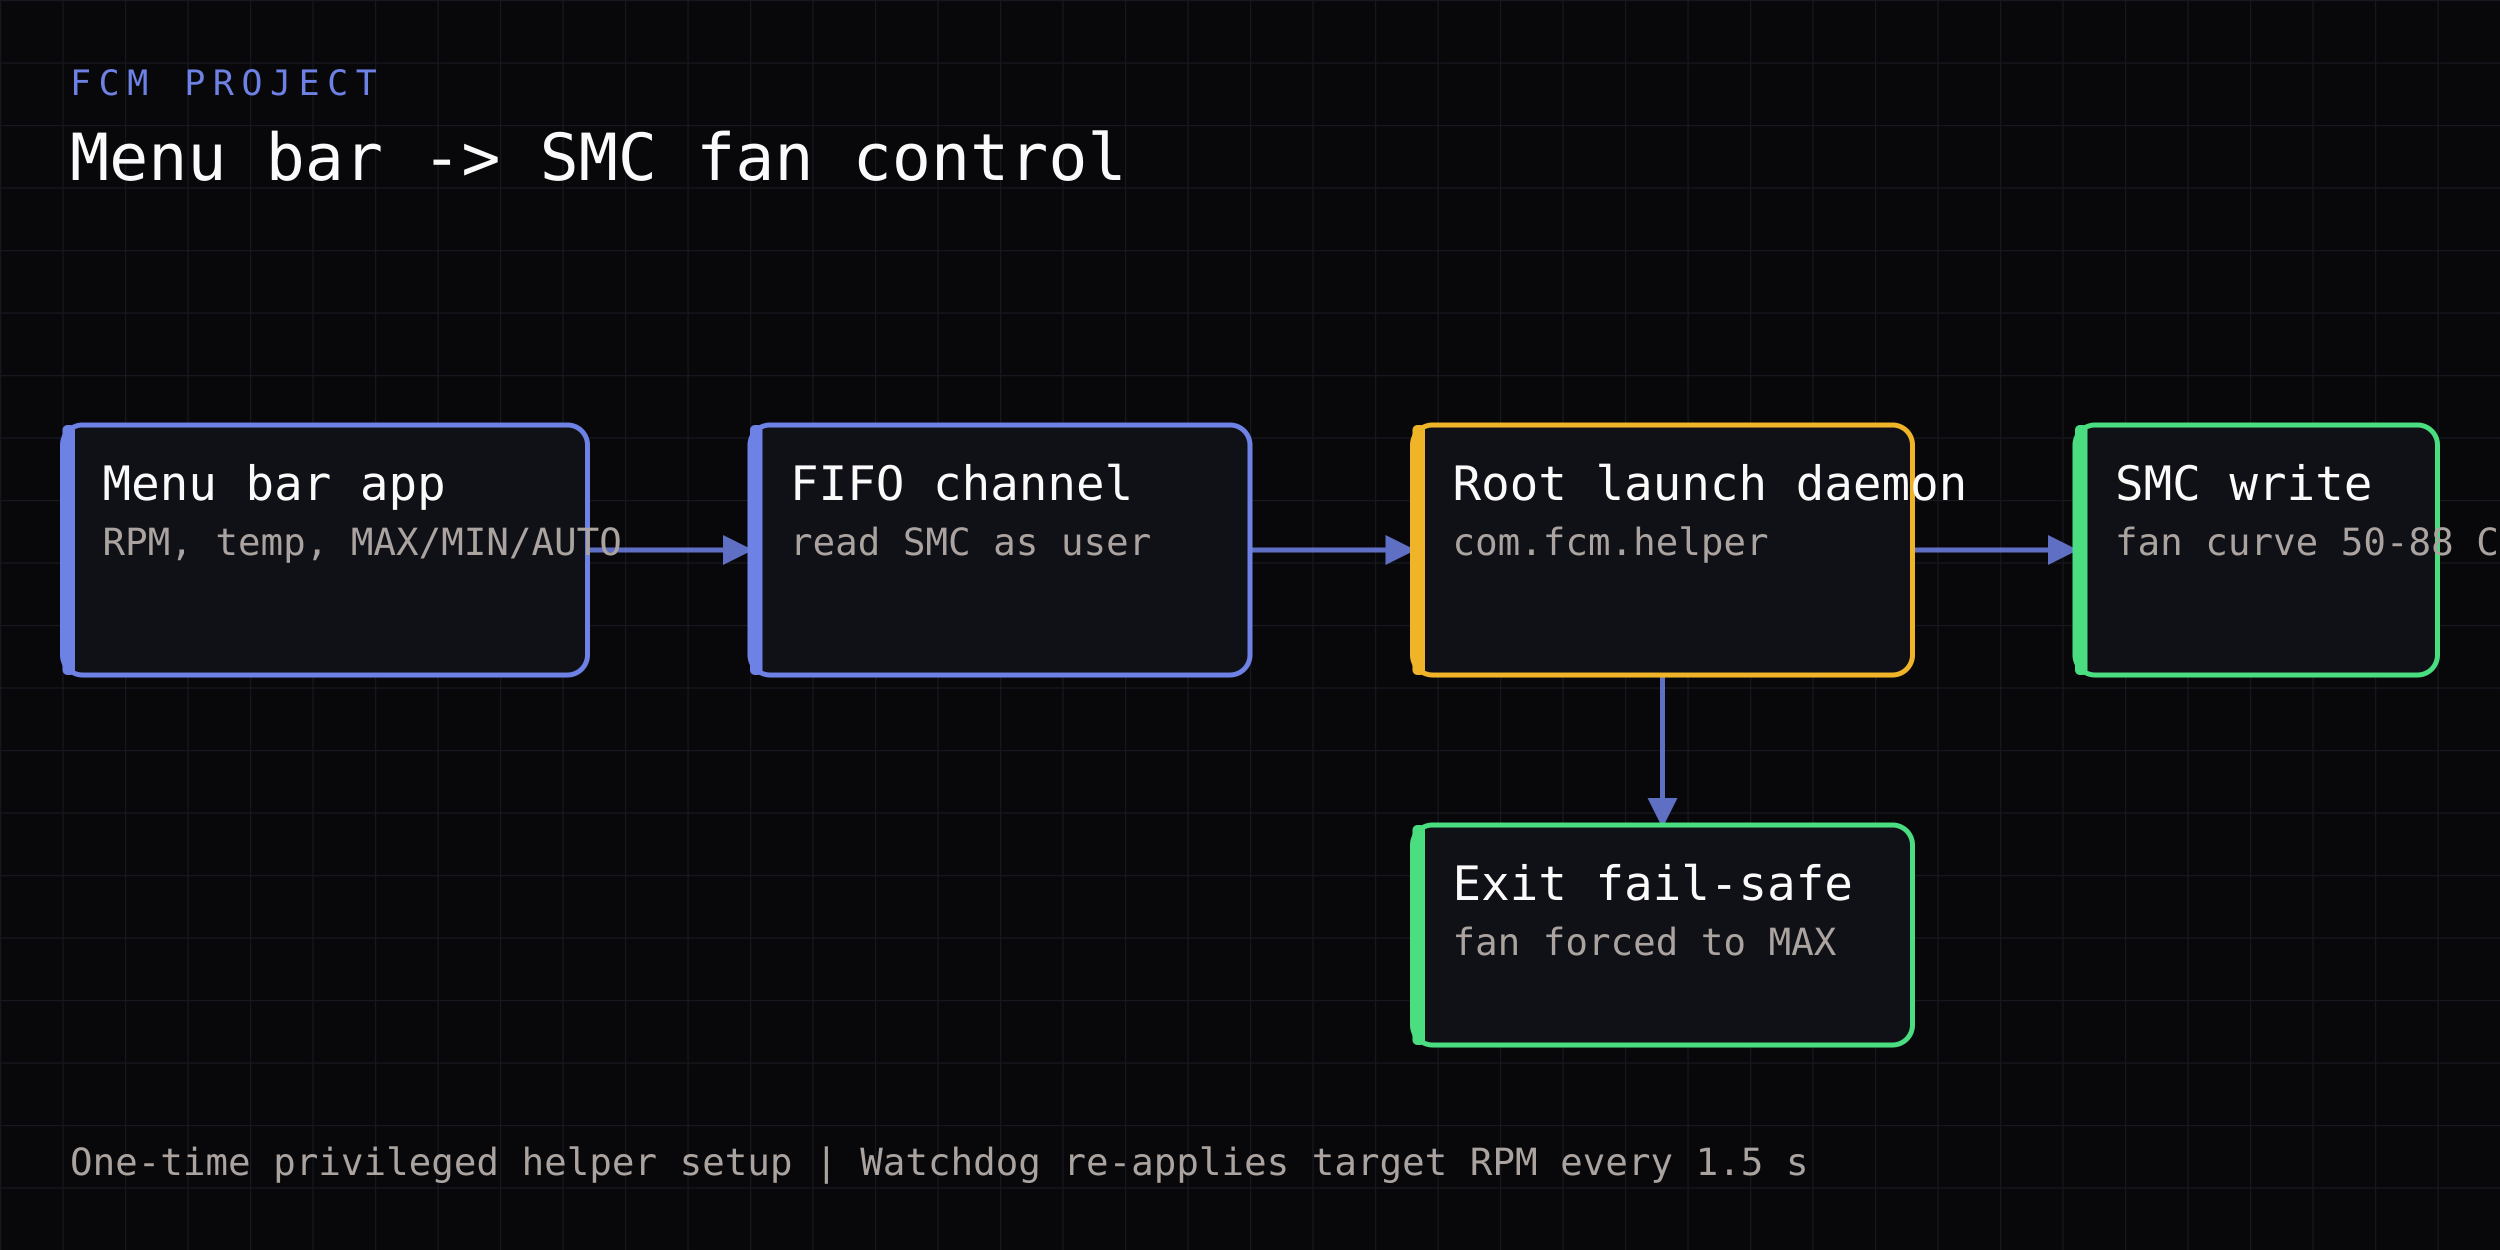
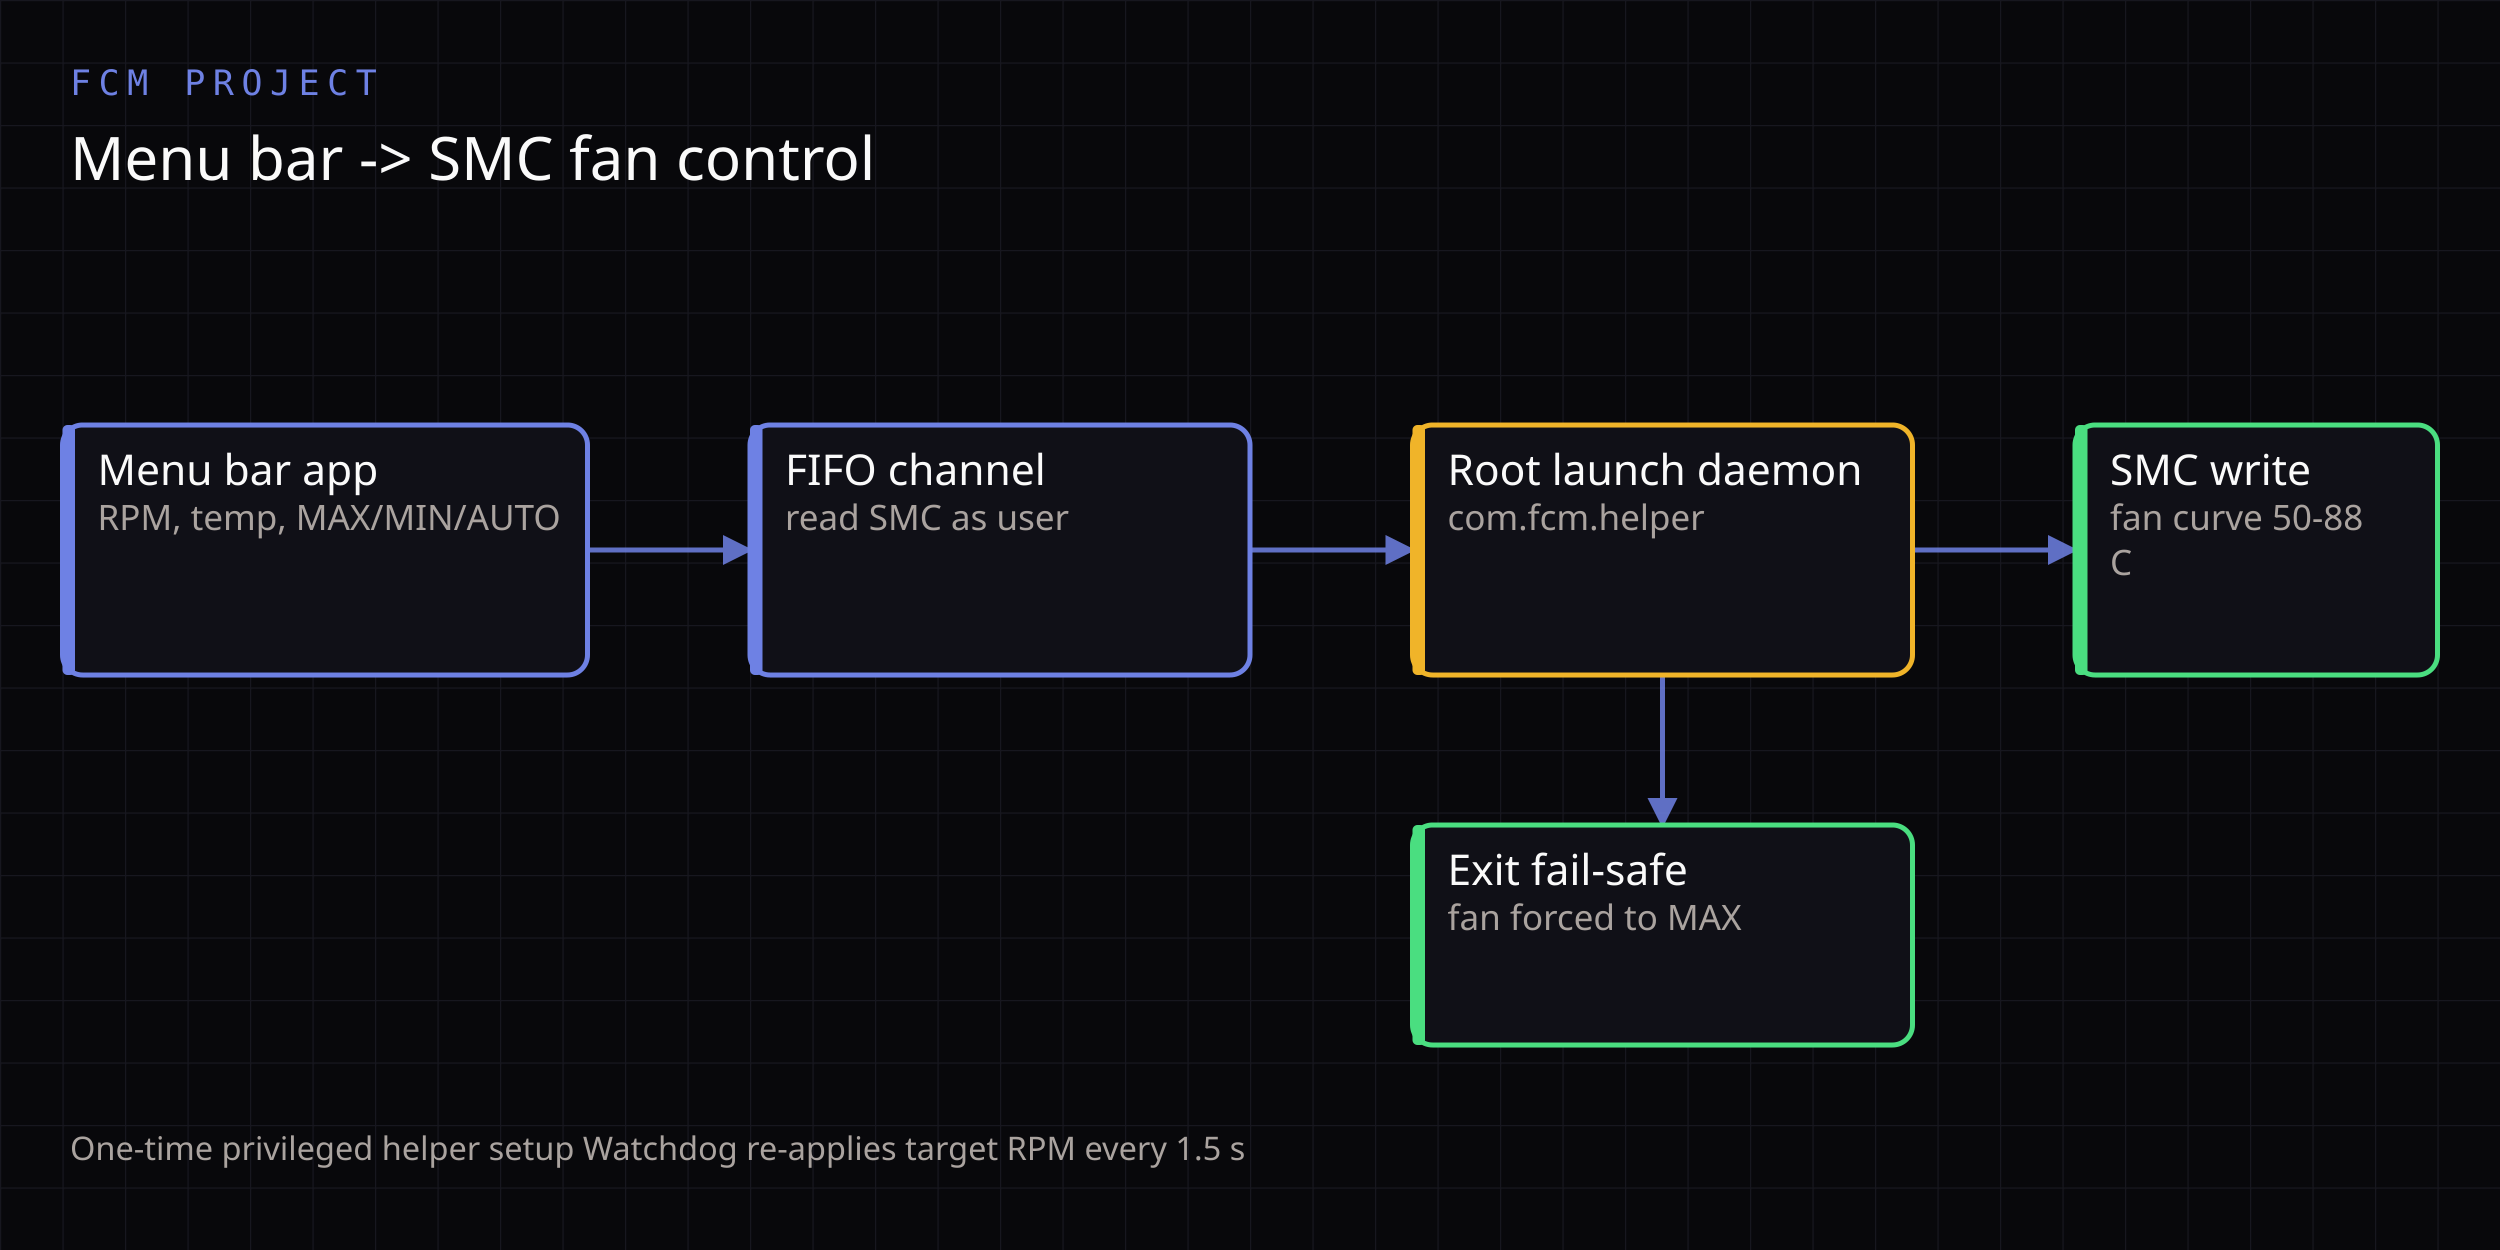
<svg xmlns="http://www.w3.org/2000/svg" width="1000" height="500" viewBox="0 0 1000 500" role="img" aria-label="Menu bar -&gt; SMC fan control">
  <defs>
    <pattern id="g" width="25" height="25" patternUnits="userSpaceOnUse">
      <path d="M25 0H0V25" fill="none" stroke="#17171f" stroke-width="1" />
    </pattern>
    <marker id="a-accent" viewBox="0 0 10 10" refX="9" refY="5" markerWidth="6" markerHeight="6" orient="auto-start-reverse">
      <path d="M0 0 10 5 0 10z" fill="#6e81e4" />
    </marker>
    <marker id="a-good" viewBox="0 0 10 10" refX="9" refY="5" markerWidth="6" markerHeight="6" orient="auto-start-reverse">
      <path d="M0 0 10 5 0 10z" fill="#4ade80" />
    </marker>
    <marker id="a-warn" viewBox="0 0 10 10" refX="9" refY="5" markerWidth="6" markerHeight="6" orient="auto-start-reverse">
      <path d="M0 0 10 5 0 10z" fill="#f0b429" />
    </marker>
    <marker id="a-bad" viewBox="0 0 10 10" refX="9" refY="5" markerWidth="6" markerHeight="6" orient="auto-start-reverse">
      <path d="M0 0 10 5 0 10z" fill="#ff6b6b" />
    </marker>
  </defs>
  <rect width="1000" height="500" fill="#08080b" />
  <rect width="1000" height="500" fill="url(#g)" />
  <text x="28" y="38" fill="#6e81e4" font-size="14" letter-spacing="3" font-family="monospace">FCM PROJECT</text>
-   <text x="28" y="72" fill="#fafafa" font-size="26" font-family="monospace">Menu bar -&gt; SMC fan control</text>
+   <text x="28" y="72" fill="#fafafa" font-size="24" font-family="system-ui, sans-serif">Menu bar -&gt; SMC fan control</text>
  <line x1="235" y1="220" x2="300" y2="220" stroke="#6e81e4" stroke-width="2" marker-end="url(#a-accent)" opacity="0.85" />
  <line x1="500" y1="220" x2="565" y2="220" stroke="#6e81e4" stroke-width="2" marker-end="url(#a-accent)" opacity="0.85" />
  <line x1="765" y1="220" x2="830" y2="220" stroke="#6e81e4" stroke-width="2" marker-end="url(#a-accent)" opacity="0.85" />
  <line x1="665" y1="270" x2="665" y2="330" stroke="#6e81e4" stroke-width="2" marker-end="url(#a-accent)" opacity="0.85" />
  <rect x="25" y="170" width="210" height="100" rx="8" fill="#101017" stroke="#6e81e4" stroke-width="2" />
  <rect x="25" y="170" width="5" height="100" rx="2" fill="#6e81e4" />
-   <text x="41" y="200" fill="#fafafa" font-size="19" font-family="monospace">Menu bar app</text>
-   <text x="41" y="222" fill="#aaa39f" font-size="15" font-family="monospace">RPM, temp, MAX/MIN/AUTO</text>
+   <text x="39" y="194" fill="#fafafa" font-size="17" font-family="system-ui, sans-serif">Menu bar app</text>
+   <text x="39" y="212" fill="#aaa39f" font-size="14" font-family="system-ui, sans-serif">RPM, temp, MAX/MIN/AUTO</text>
  <rect x="300" y="170" width="200" height="100" rx="8" fill="#101017" stroke="#6e81e4" stroke-width="2" />
  <rect x="300" y="170" width="5" height="100" rx="2" fill="#6e81e4" />
-   <text x="316" y="200" fill="#fafafa" font-size="19" font-family="monospace">FIFO channel</text>
-   <text x="316" y="222" fill="#aaa39f" font-size="15" font-family="monospace">read SMC as user</text>
+   <text x="314" y="194" fill="#fafafa" font-size="17" font-family="system-ui, sans-serif">FIFO channel</text>
+   <text x="314" y="212" fill="#aaa39f" font-size="14" font-family="system-ui, sans-serif">read SMC as user</text>
  <rect x="565" y="170" width="200" height="100" rx="8" fill="#101017" stroke="#f0b429" stroke-width="2" />
  <rect x="565" y="170" width="5" height="100" rx="2" fill="#f0b429" />
-   <text x="581" y="200" fill="#fafafa" font-size="19" font-family="monospace">Root launch daemon</text>
-   <text x="581" y="222" fill="#aaa39f" font-size="15" font-family="monospace">com.fcm.helper</text>
+   <text x="579" y="194" fill="#fafafa" font-size="17" font-family="system-ui, sans-serif">Root launch daemon</text>
+   <text x="579" y="212" fill="#aaa39f" font-size="14" font-family="system-ui, sans-serif">com.fcm.helper</text>
  <rect x="830" y="170" width="145" height="100" rx="8" fill="#101017" stroke="#4ade80" stroke-width="2" />
  <rect x="830" y="170" width="5" height="100" rx="2" fill="#4ade80" />
-   <text x="846" y="200" fill="#fafafa" font-size="19" font-family="monospace">SMC write</text>
-   <text x="846" y="222" fill="#aaa39f" font-size="15" font-family="monospace">fan curve 50-88 C</text>
+   <text x="844" y="194" fill="#fafafa" font-size="17" font-family="system-ui, sans-serif">SMC write</text>
+   <text x="844" y="212" fill="#aaa39f" font-size="14" font-family="system-ui, sans-serif">fan curve 50-88</text>
+   <text x="844" y="230" fill="#aaa39f" font-size="14" font-family="system-ui, sans-serif">C</text>
  <rect x="565" y="330" width="200" height="88" rx="8" fill="#101017" stroke="#4ade80" stroke-width="2" />
  <rect x="565" y="330" width="5" height="88" rx="2" fill="#4ade80" />
-   <text x="581" y="360" fill="#fafafa" font-size="19" font-family="monospace">Exit fail-safe</text>
-   <text x="581" y="382" fill="#aaa39f" font-size="15" font-family="monospace">fan forced to MAX</text>
-   <text x="28" y="470" fill="#aaa39f" font-size="15" font-family="monospace">One-time privileged helper setup | Watchdog re-applies target RPM every 1.5 s</text>
+   <text x="579" y="354" fill="#fafafa" font-size="17" font-family="system-ui, sans-serif">Exit fail-safe</text>
+   <text x="579" y="372" fill="#aaa39f" font-size="14" font-family="system-ui, sans-serif">fan forced to MAX</text>
+   <text x="28" y="464" fill="#aaa39f" font-size="13" font-family="system-ui, sans-serif">One-time privileged helper setup Watchdog re-applies target RPM every 1.5 s</text>
</svg>
